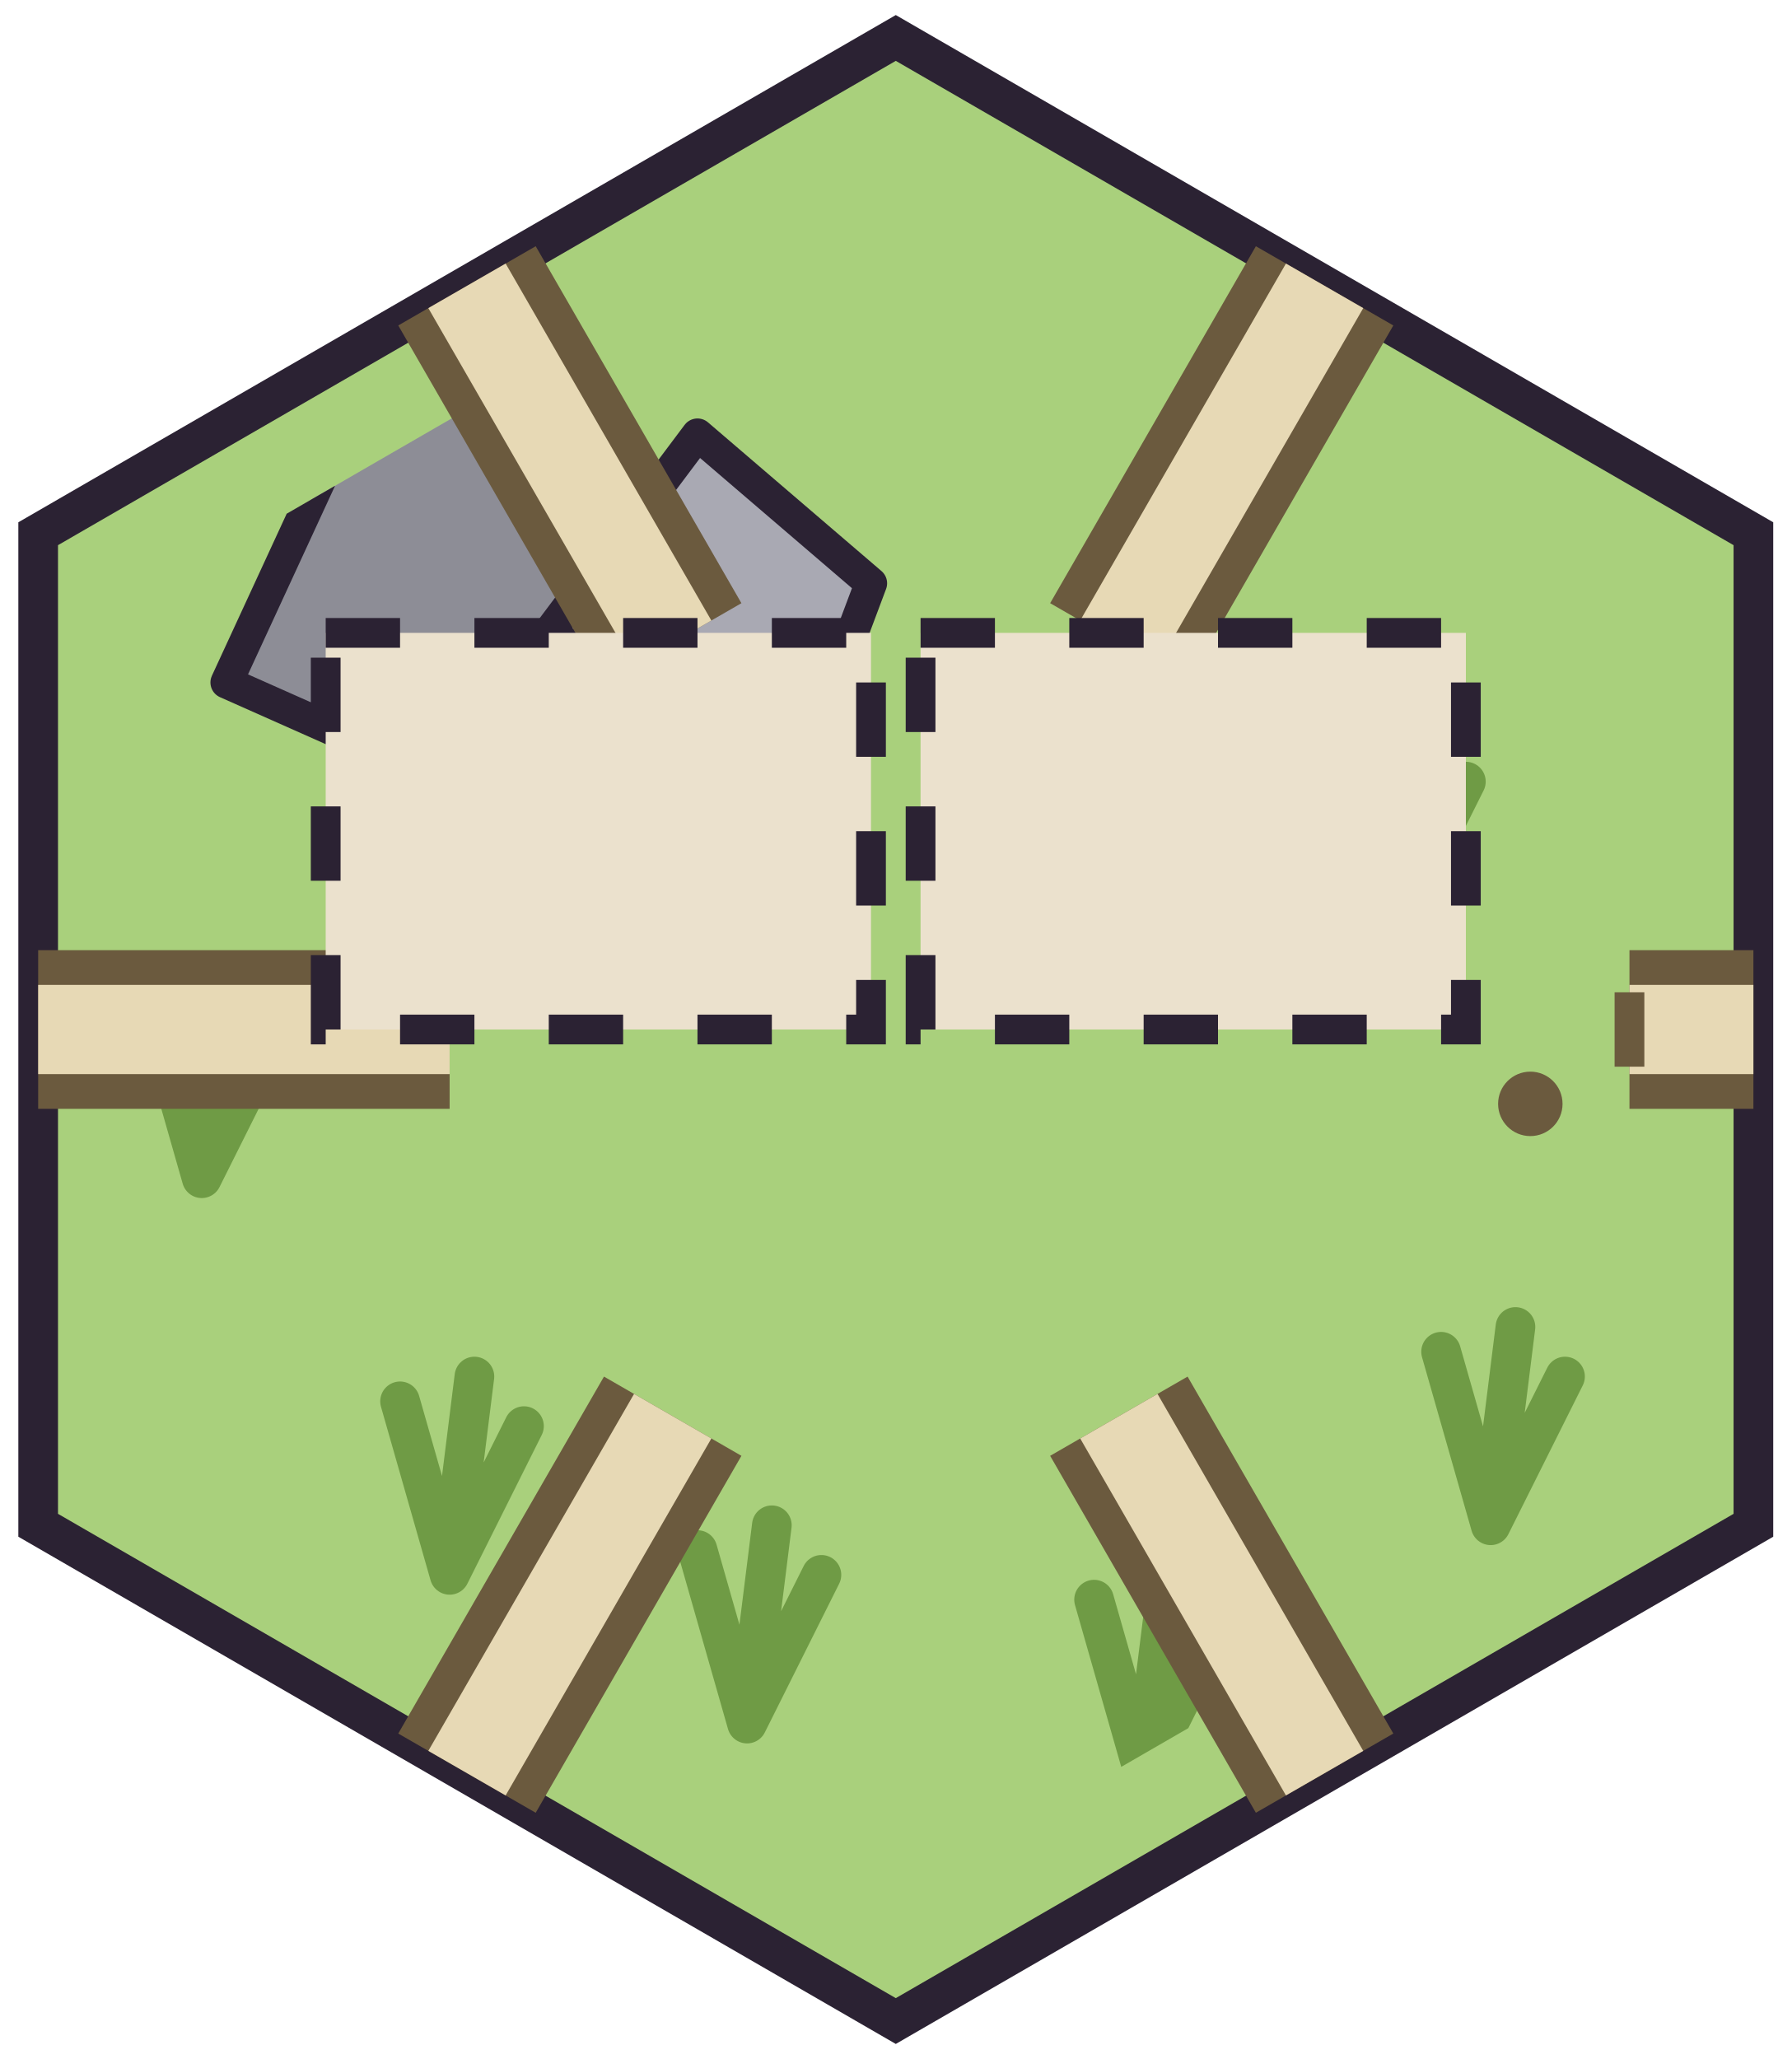
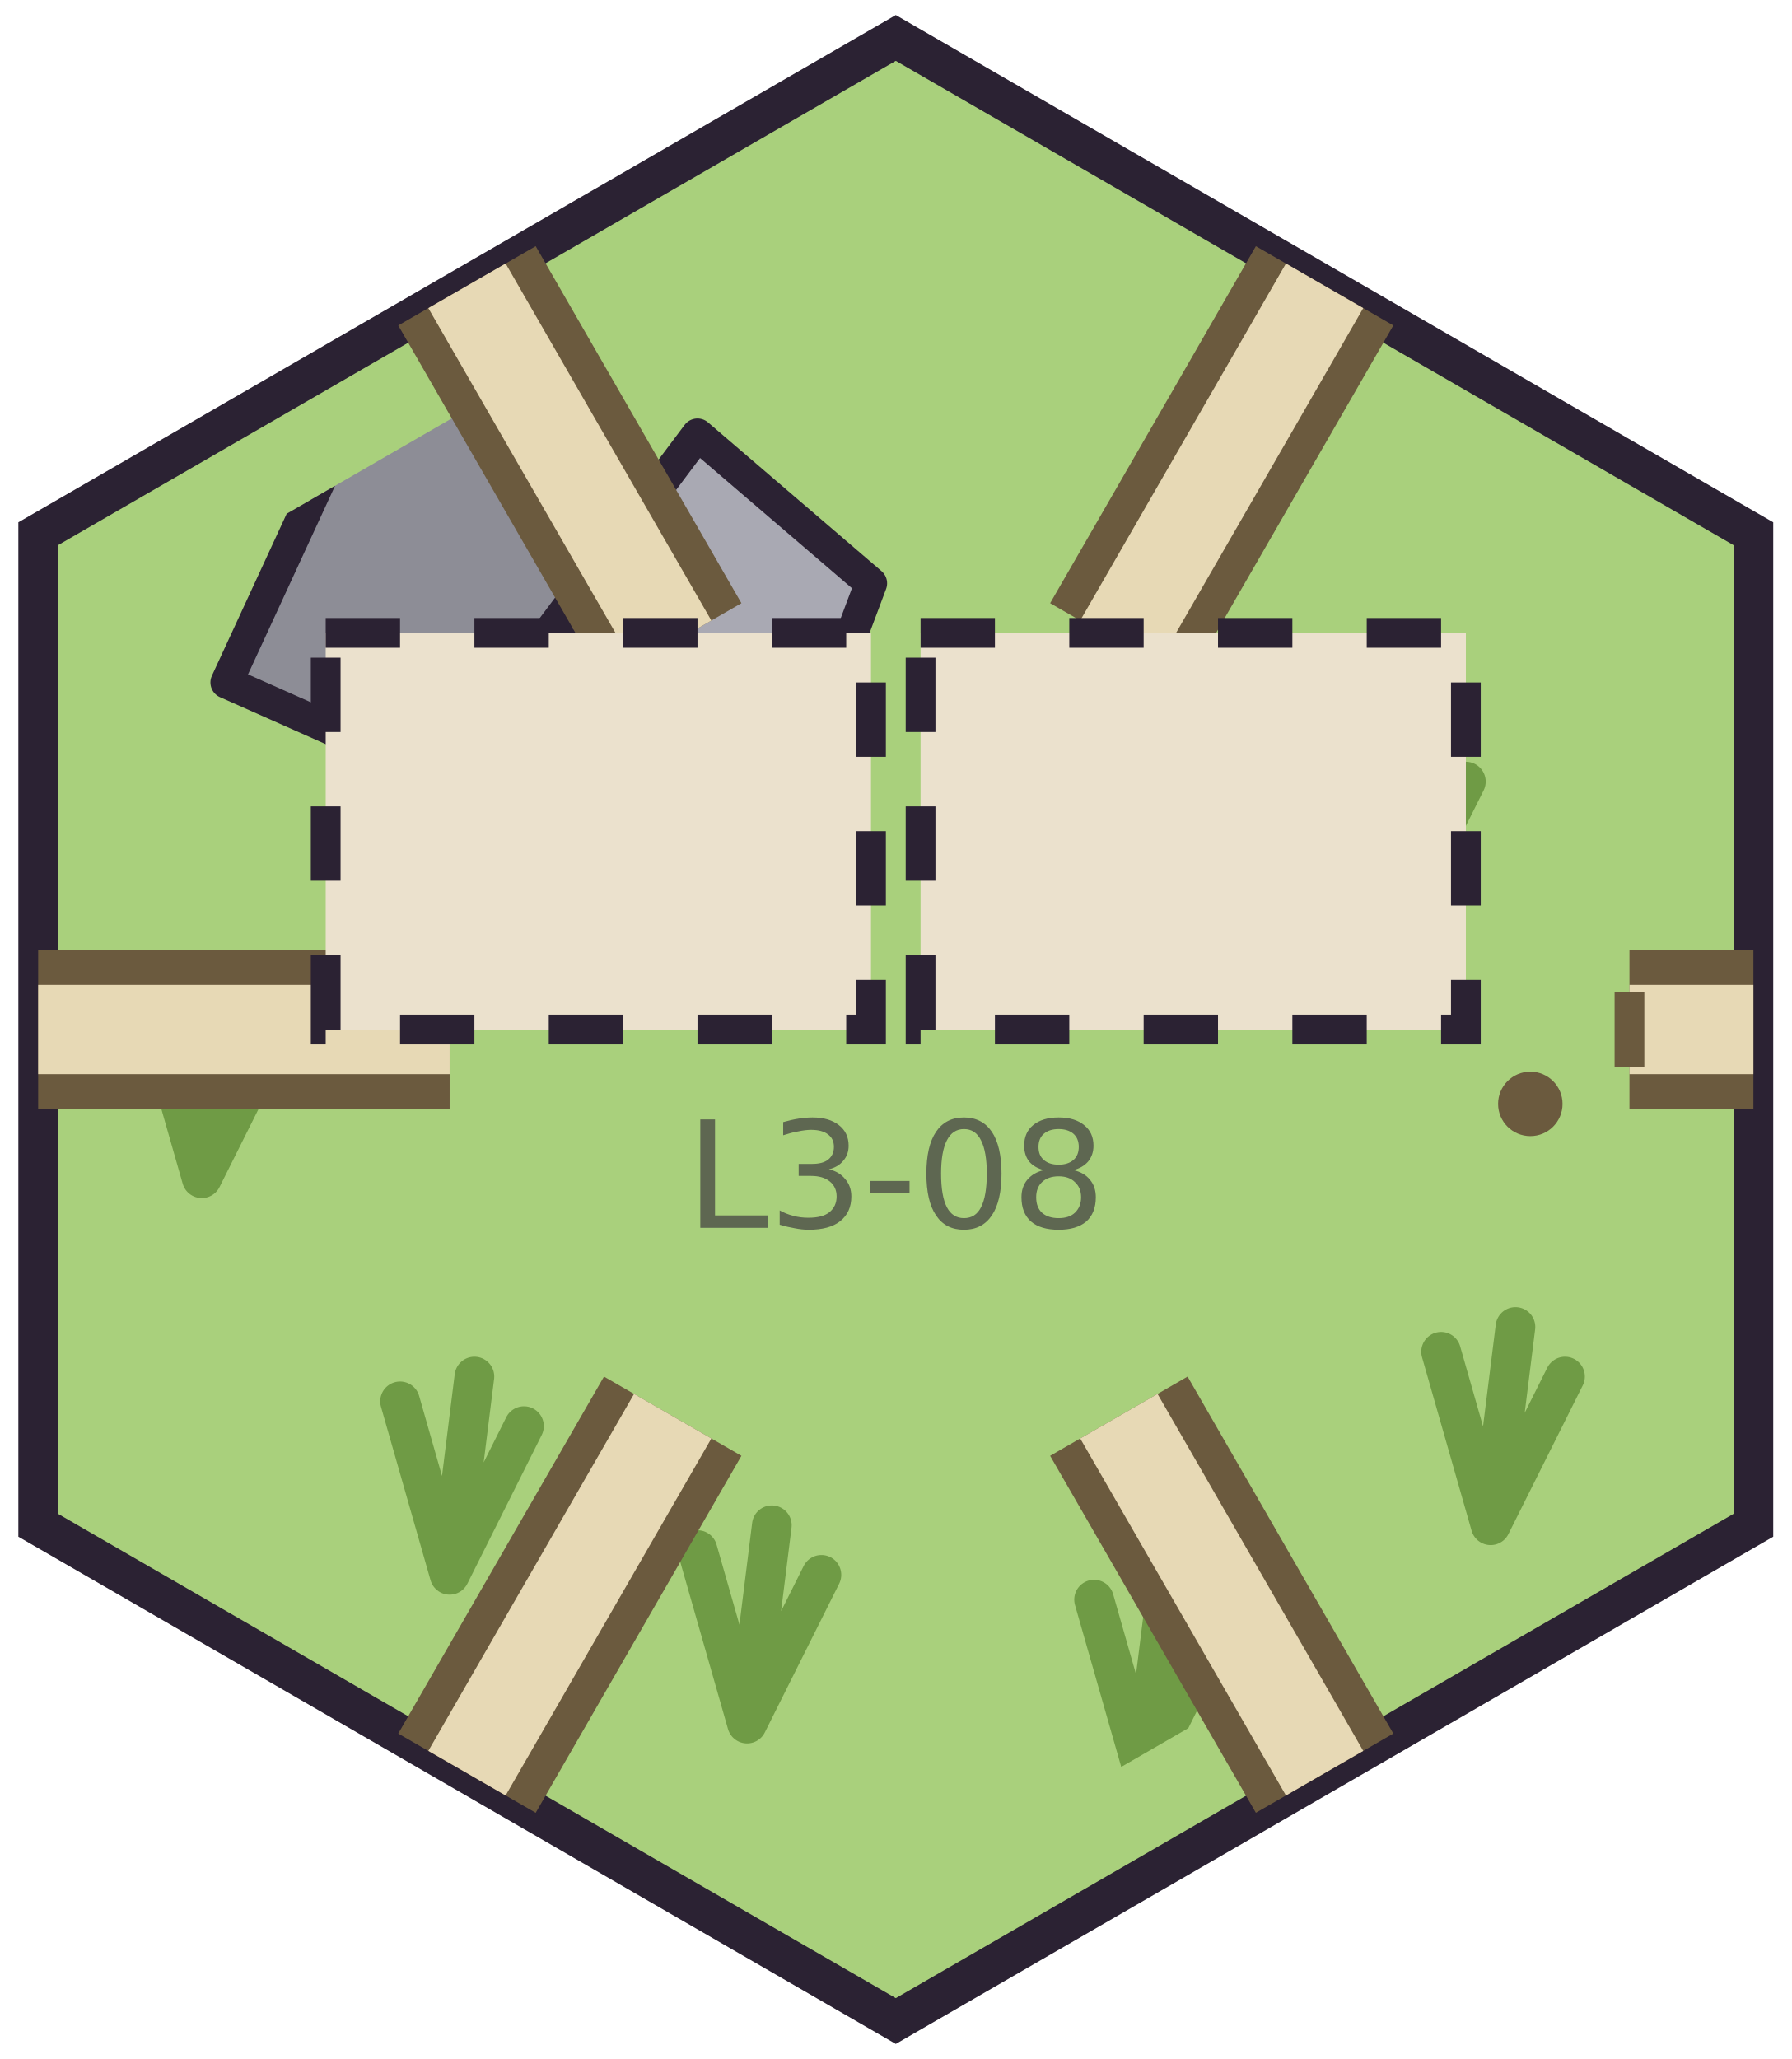
<svg xmlns="http://www.w3.org/2000/svg" viewBox="-36.14 -41.50 72.28 83.00" width="181" height="208" font-family="DejaVu Sans, Arial, sans-serif">
  <polygon points="34.6,20.0 0.0,40.0 -34.6,20.0 -34.6,-20.0 -0.0,-40.0 34.6,-20.0" fill="#a9d07c" stroke="#2b2233" stroke-width="1.6" />
  <clipPath id="c_iron">
    <polygon points="30.3,17.5 0.0,35.0 -30.3,17.5 -30.3,-17.5 -0.0,-35.0 30.3,-17.5" />
  </clipPath>
  <g clip-path="url(#c_iron)">
    <path d="M-18 22 l-2 -7 M-18 22 l1 -8 M-18 22 l3 -6" stroke="#6f9b45" stroke-width="1.6" fill="none" stroke-linecap="round" />
    <path d="M-6 28 l-2 -7 M-6 28 l1 -8 M-6 28 l3 -6" stroke="#6f9b45" stroke-width="1.6" fill="none" stroke-linecap="round" />
    <path d="M10 30 l-2 -7 M10 30 l1 -8 M10 30 l3 -6" stroke="#6f9b45" stroke-width="1.6" fill="none" stroke-linecap="round" />
    <path d="M24 20 l-2 -7 M24 20 l1 -8 M24 20 l3 -6" stroke="#6f9b45" stroke-width="1.6" fill="none" stroke-linecap="round" />
    <path d="M20 -4 l-2 -7 M20 -4 l1 -8 M20 -4 l3 -6" stroke="#6f9b45" stroke-width="1.6" fill="none" stroke-linecap="round" />
    <path d="M-28 6 l-2 -7 M-28 6 l1 -8 M-28 6 l3 -6" stroke="#6f9b45" stroke-width="1.6" fill="none" stroke-linecap="round" />
    <g stroke="#2b2233" stroke-width="1.3" stroke-linejoin="round">
      <polygon points="-27,-14 -21,-27 -12,-24 -11,-14 -18,-10" fill="#8d8d96" />
      <polygon points="-14,-16 -8,-24 -1,-18 -4,-10" fill="#a9a9b3" />
    </g>
  </g>
  <line x1="34.6" y1="0.0" x2="29.6" y2="0.0" stroke="#6b5a3e" stroke-width="6.4" />
  <line x1="34.6" y1="0.0" x2="29.6" y2="0.0" stroke="#e7d9b5" stroke-width="3.6" />
  <line x1="29.6" y1="1.5" x2="29.6" y2="-1.5" stroke="#6b5a3e" stroke-width="1.2" />
  <circle cx="25.6" cy="3.0" r="1.3" fill="#6b5a3e" />
  <line x1="17.3" y1="-30.0" x2="9.0" y2="-15.6" stroke="#6b5a3e" stroke-width="6.4" />
  <line x1="17.3" y1="-30.0" x2="9.0" y2="-15.6" stroke="#e7d9b5" stroke-width="3.6" />
  <line x1="-17.3" y1="-30.0" x2="-9.0" y2="-15.6" stroke="#6b5a3e" stroke-width="6.4" />
  <line x1="-17.3" y1="-30.0" x2="-9.0" y2="-15.6" stroke="#e7d9b5" stroke-width="3.6" />
  <line x1="-34.6" y1="0.0" x2="-18.0" y2="0.0" stroke="#6b5a3e" stroke-width="6.4" />
  <line x1="-34.6" y1="0.0" x2="-18.0" y2="0.0" stroke="#e7d9b5" stroke-width="3.6" />
  <line x1="-17.3" y1="30.0" x2="-9.0" y2="15.6" stroke="#6b5a3e" stroke-width="6.4" />
  <line x1="-17.3" y1="30.0" x2="-9.0" y2="15.6" stroke="#e7d9b5" stroke-width="3.6" />
  <line x1="17.3" y1="30.0" x2="9.0" y2="15.6" stroke="#6b5a3e" stroke-width="6.4" />
  <line x1="17.3" y1="30.0" x2="9.0" y2="15.6" stroke="#e7d9b5" stroke-width="3.6" />
  <rect x="-23" y="-16" width="22" height="16" fill="#ebe1cd" stroke="#2b2233" stroke-width="1.2" stroke-dasharray="3" />
  <rect x="1" y="-16" width="22" height="16" fill="#ebe1cd" stroke="#2b2233" stroke-width="1.2" stroke-dasharray="3" />
+   <text x="0" y="8" text-anchor="middle" font-size="6" fill="#2b2233" opacity="0.6">L3-08</text>
</svg>
